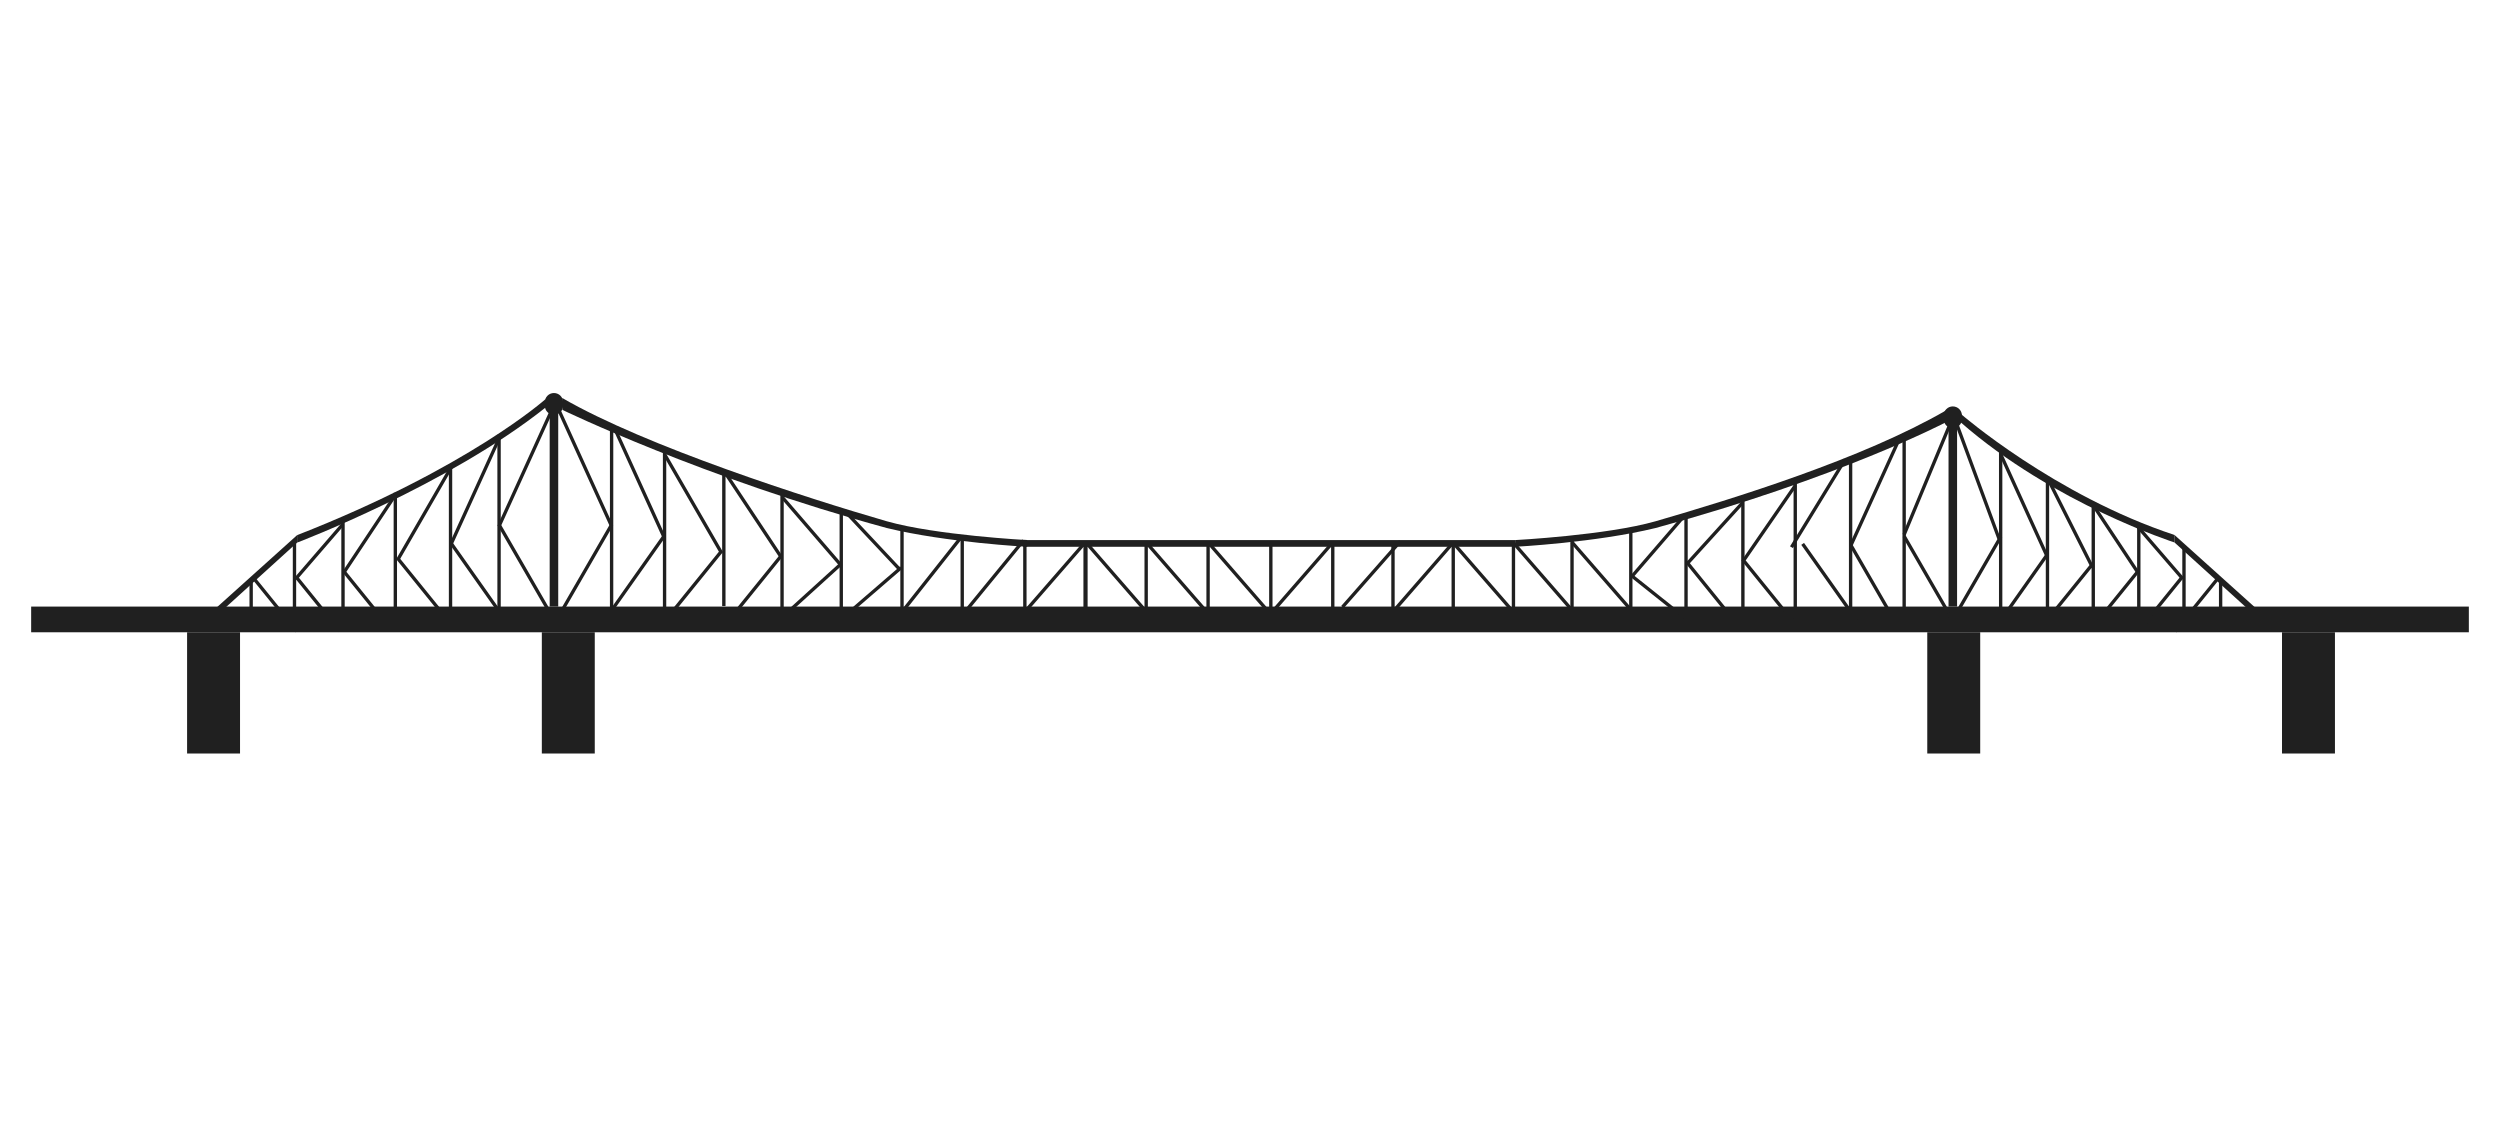
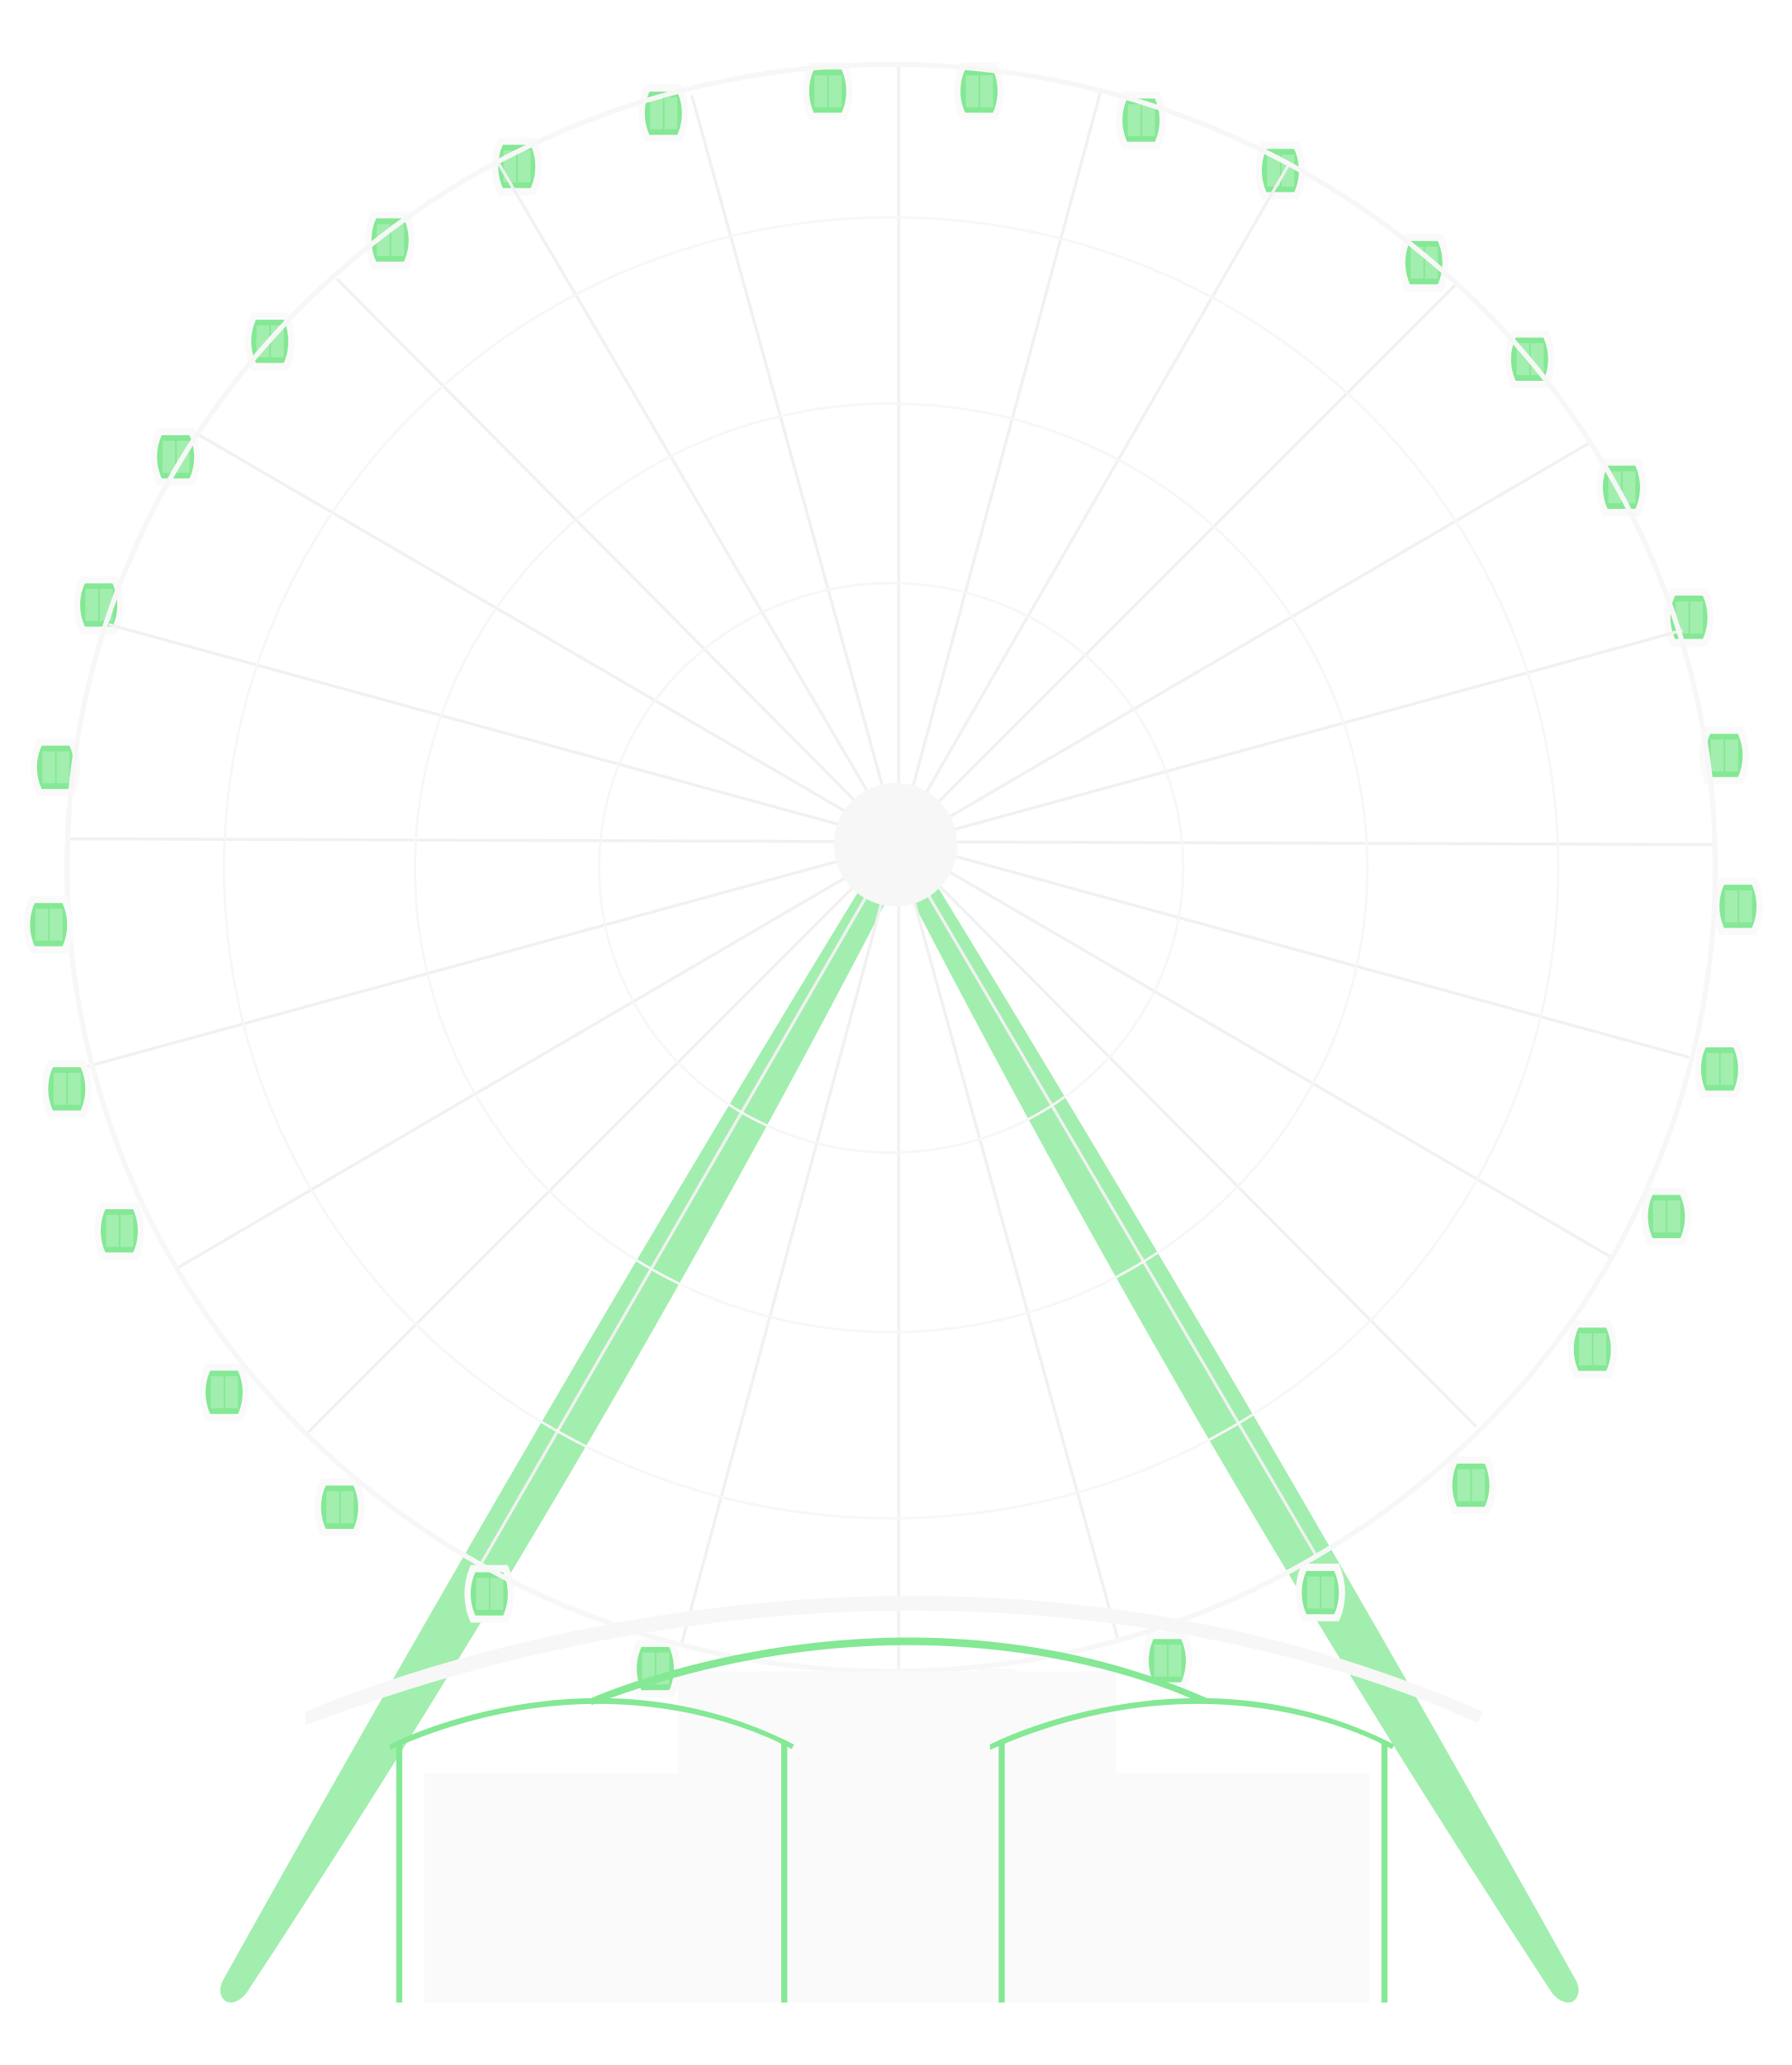
- <svg xmlns="http://www.w3.org/2000/svg" id="Layer_1" data-name="Layer 1" viewBox="0 0 1003 460">
+ <svg xmlns="http://www.w3.org/2000/svg" id="Layer_1" data-name="Layer 1" viewBox="0 0 361 416">
  <defs>
-     <style>.cls-1{fill:#202020;}</style>
+     <style>.cls-1{fill:#a2eeae;}.cls-2{fill:#84e895;}.cls-3{fill:#fafafa;}.cls-4,.cls-5,.cls-6{fill:none;stroke-miterlimit:10;}.cls-4{stroke:#f1f1f1;stroke-width:0.6px;}.cls-5,.cls-6{stroke:#f7f7f7;}.cls-5{stroke-width:0.5px;}.cls-7{fill:#f7f7f7;}</style>
  </defs>
-   <rect class="cls-1" x="220.53" y="165.87" width="3.43" height="77.49" />
-   <rect class="cls-1" x="218.58" y="157.68" width="7.33" height="8.76" rx="3.67" ry="3.67" />
-   <rect class="cls-1" x="781.75" y="165.87" width="3.43" height="77.49" />
-   <rect class="cls-1" x="779.8" y="163.05" width="7.33" height="8.76" rx="3.67" ry="3.67" />
-   <path class="cls-1" d="M218.9,160.1s-31,27.73-99.7,54.6v3s60.31-22.89,99.7-54.22Z" />
-   <rect class="cls-1" x="210.13" y="162.23" width="1.35" height="51.14" transform="translate(96.54 -70.37) rotate(24.43)" />
-   <rect class="cls-1" x="199.55" y="174.42" width="1.35" height="69.87" />
-   <rect class="cls-1" x="180.08" y="186.94" width="1.35" height="57.35" />
-   <rect class="cls-1" x="157.93" y="197.68" width="1.35" height="48.5" />
-   <rect class="cls-1" x="136.94" y="208.97" width="1.35" height="42.58" />
-   <rect class="cls-1" x="117.47" y="216.92" width="1.35" height="34.63" />
-   <rect class="cls-1" x="190.24" y="172.27" width="1.35" height="48.31" transform="translate(98.32 -61.37) rotate(24.43)" />
-   <rect class="cls-1" x="169.64" y="184.39" width="1.35" height="43.18" transform="translate(125.8 -57.56) rotate(30)" />
-   <rect class="cls-1" x="210.05" y="207.66" width="1.35" height="42.09" transform="translate(-86.12 136) rotate(-30)" />
-   <rect class="cls-1" x="192.48" y="213.85" width="1.35" height="42.69" transform="translate(-100.26 154.36) rotate(-35.2)" />
-   <rect class="cls-1" x="170.33" y="219.81" width="1.35" height="36.64" transform="translate(-111.76 160.7) rotate(-39)" />
-   <rect class="cls-1" x="147.3" y="196.42" width="1.35" height="36.39" transform="translate(143.34 -46.03) rotate(33.57)" />
-   <rect class="cls-1" x="146.07" y="225.87" width="1.35" height="28.4" transform="translate(-118.39 145.86) rotate(-39)" />
-   <rect class="cls-1" x="127.42" y="206.76" width="1.35" height="28.99" transform="translate(175.7 -29.93) rotate(40.8)" />
-   <rect class="cls-1" x="126.87" y="228.19" width="1.35" height="28.11" transform="translate(-124.03 134.26) rotate(-39)" />
-   <rect class="cls-1" x="100.09" y="233.36" width="1.35" height="18.26" />
-   <rect class="cls-1" x="109.48" y="228.26" width="1.35" height="28.11" transform="translate(-127.95 123.34) rotate(-39)" />
-   <rect class="cls-1" x="234.12" y="162.23" width="1.35" height="51.14" transform="translate(526.24 261.7) rotate(155.57)" />
-   <rect class="cls-1" x="244.7" y="170.84" width="1.35" height="73.45" transform="translate(490.75 415.13) rotate(180)" />
-   <rect class="cls-1" x="265.95" y="180.75" width="1.35" height="63.9" transform="translate(533.25 425.39) rotate(180)" />
-   <rect class="cls-1" x="289.73" y="189.95" width="1.35" height="53.21" transform="translate(580.81 433.11) rotate(180)" />
-   <rect class="cls-1" x="313.08" y="198.58" width="1.35" height="46.71" transform="translate(627.51 443.88) rotate(180)" />
-   <rect class="cls-1" x="336.85" y="206.01" width="1.35" height="39.66" transform="translate(675.04 451.68) rotate(180)" />
-   <rect class="cls-1" x="255.79" y="169.45" width="1.35" height="48.31" transform="translate(570.04 263.81) rotate(155.57)" />
-   <rect class="cls-1" x="277.35" y="179.07" width="1.35" height="45.84" transform="translate(619.8 237.91) rotate(150)" />
-   <rect class="cls-1" x="234.2" y="207.66" width="1.35" height="42.09" transform="translate(323.93 544.2) rotate(-150)" />
-   <rect class="cls-1" x="253.55" y="211.03" width="1.35" height="42.69" transform="translate(328 568.8) rotate(-144.8)" />
-   <rect class="cls-1" x="277.33" y="216.98" width="1.35" height="36.64" transform="translate(345.95 593.13) rotate(-141)" />
-   <rect class="cls-1" x="301.58" y="186.44" width="1.35" height="40.5" transform="translate(668.38 211.79) rotate(146.43)" />
-   <rect class="cls-1" x="303.95" y="219.66" width="1.35" height="28.4" transform="translate(394.17 607.32) rotate(-141)" />
-   <rect class="cls-1" x="324.77" y="195.16" width="1.35" height="35.51" transform="translate(710.92 161.44) rotate(139.2)" />
-   <rect class="cls-1" x="349.79" y="202.02" width="1.35" height="30.46" transform="translate(754.71 135.96) rotate(136.83)" />
-   <rect class="cls-1" x="326.48" y="221.51" width="1.35" height="28.11" transform="translate(372.61 636.14) rotate(-132.23)" />
-   <rect class="cls-1" x="361.2" y="211.04" width="1.35" height="35.57" transform="translate(723.76 457.66) rotate(180)" />
-   <rect class="cls-1" x="350.22" y="222.85" width="1.35" height="28.11" transform="translate(400.84 657.34) rotate(-130.8)" />
-   <rect class="cls-1" x="385.37" y="215.43" width="1.35" height="33.87" transform="translate(772.09 464.73) rotate(180)" />
-   <rect class="cls-1" x="373.32" y="211.56" width="1.35" height="37.35" transform="translate(524.44 642.84) rotate(-141.65)" />
-   <rect class="cls-1" x="410.5" y="216.61" width="1.35" height="32.69" transform="translate(822.35 465.91) rotate(180)" />
-   <rect class="cls-1" x="398.57" y="212.75" width="1.35" height="36.02" transform="translate(561.94 662.24) rotate(-140.69)" />
-   <rect class="cls-1" x="434.67" y="218.19" width="1.35" height="31.11" transform="matrix(-1, 0, 0, -1, 870.69, 467.49)" />
-   <rect class="cls-1" x="422.75" y="213.73" width="1.35" height="35.19" transform="translate(591.03 683.77) rotate(-138.97)" />
-   <rect class="cls-1" x="534.02" y="218.19" width="1.35" height="31.11" transform="matrix(-1, 0, 0, -1, 1069.4, 467.49)" />
-   <rect class="cls-1" x="509.18" y="218.19" width="1.35" height="31.11" transform="matrix(-1, 0, 0, -1, 1019.71, 467.49)" />
-   <rect class="cls-1" x="522.11" y="213.73" width="1.35" height="35.19" transform="translate(765.33 748.98) rotate(-138.97)" />
-   <rect class="cls-1" x="558.19" y="218.19" width="1.35" height="31.11" transform="matrix(-1, 0, 0, -1, 1117.73, 467.49)" />
-   <rect class="cls-1" x="546.27" y="213.73" width="1.35" height="35.19" transform="matrix(-0.75, -0.66, 0.66, -0.75, 807.73, 764.85)" />
-   <rect class="cls-1" x="582.36" y="218.19" width="1.35" height="31.11" transform="matrix(-1, 0, 0, -1, 1166.07, 467.49)" />
-   <rect class="cls-1" x="570.44" y="213.73" width="1.35" height="35.19" transform="translate(850.13 780.71) rotate(-138.97)" />
-   <rect class="cls-1" x="435" y="218.19" width="1.35" height="31.11" />
-   <rect class="cls-1" x="446.92" y="213.73" width="1.35" height="35.19" transform="translate(-41.92 350.61) rotate(-41.03)" />
-   <rect class="cls-1" x="594.1" y="213.73" width="1.35" height="35.19" transform="translate(-5.77 447.22) rotate(-41.03)" />
-   <rect class="cls-1" x="606.53" y="218.19" width="1.35" height="31.11" transform="matrix(-1, 0, 0, -1, 1214.4, 467.49)" />
-   <rect class="cls-1" x="618.27" y="213.73" width="1.35" height="35.19" transform="translate(0.16 463.08) rotate(-41.03)" />
-   <rect class="cls-1" x="630.02" y="216.39" width="1.35" height="32.91" transform="translate(1261.39 465.69) rotate(180)" />
-   <rect class="cls-1" x="641.56" y="213.24" width="1.35" height="35.16" transform="translate(6.21 478.25) rotate(-41.03)" />
-   <rect class="cls-1" x="459.17" y="218.19" width="1.35" height="31.11" />
-   <rect class="cls-1" x="471.08" y="213.73" width="1.35" height="35.19" transform="translate(-35.98 366.47) rotate(-41.03)" />
-   <rect class="cls-1" x="484.01" y="218.19" width="1.35" height="31.11" />
-   <rect class="cls-1" x="495.93" y="213.73" width="1.35" height="35.19" transform="translate(-29.88 382.78) rotate(-41.03)" />
-   <rect class="cls-1" x="75.06" y="253.66" width="21.24" height="48.65" />
-   <rect class="cls-1" x="217.38" y="253.66" width="21.24" height="48.65" />
-   <rect class="cls-1" x="773.22" y="253.66" width="21.24" height="48.65" />
-   <rect class="cls-1" x="915.54" y="253.66" width="21.24" height="48.65" />
-   <rect class="cls-1" x="12.5" y="243.36" width="978" height="10.31" />
-   <polygon class="cls-1" points="119.19 214.7 119.19 217.71 88.55 245.5 84.95 245.5 119.19 214.7" />
-   <path class="cls-1" d="M786.61,166s37.61,32.73,85.87,48.66v3S824,202.14,786.61,169.43Z" />
-   <rect class="cls-1" x="792.94" y="168.95" width="1.35" height="48.73" transform="translate(1605.1 100.19) rotate(159.76)" />
-   <rect class="cls-1" x="802" y="180.34" width="1.35" height="68.86" transform="translate(1605.34 429.53) rotate(180)" />
-   <rect class="cls-1" x="820.77" y="193.21" width="1.35" height="55.83" transform="translate(1642.89 442.24) rotate(180)" />
-   <rect class="cls-1" x="839.13" y="201.86" width="1.35" height="47.48" transform="translate(1679.62 451.21) rotate(180)" />
-   <rect class="cls-1" x="857.41" y="210.74" width="1.35" height="40.81" transform="matrix(-1, 0, 0, -1, 1716.17, 462.29)" />
-   <rect class="cls-1" x="875.55" y="219.31" width="1.35" height="32.24" transform="translate(1752.44 470.87) rotate(180)" />
-   <rect class="cls-1" x="811.32" y="180.28" width="1.35" height="44.9" transform="translate(1635.14 51.51) rotate(155.57)" />
-   <rect class="cls-1" x="830.21" y="191.25" width="1.35" height="38.49" transform="translate(1667.66 24.81) rotate(153.27)" />
-   <rect class="cls-1" x="791.5" y="212.56" width="1.35" height="42.09" transform="translate(1361.41 831.99) rotate(-150)" />
-   <rect class="cls-1" x="810.39" y="219.24" width="1.35" height="35.68" transform="translate(1337.13 898.36) rotate(-144.8)" />
-   <rect class="cls-1" x="828.87" y="223.73" width="1.35" height="29.87" transform="translate(1323.98 946.22) rotate(-141)" />
-   <rect class="cls-1" x="848.03" y="199.69" width="1.35" height="32.82" transform="translate(1675.37 -73.1) rotate(146.43)" />
-   <rect class="cls-1" x="848.28" y="225.87" width="1.35" height="28.4" transform="translate(1357.6 960.94) rotate(-141)" />
-   <rect class="cls-1" x="865.6" y="206.76" width="1.35" height="28.99" transform="translate(1666.61 -177.29) rotate(139.2)" />
-   <rect class="cls-1" x="866.15" y="228.19" width="1.35" height="28.11" transform="translate(1387.98 976.05) rotate(-141)" />
-   <rect class="cls-1" x="890.24" y="233.36" width="1.35" height="18.26" transform="translate(1781.83 484.98) rotate(180)" />
-   <rect class="cls-1" x="880.84" y="228.26" width="1.35" height="28.11" transform="translate(1414.05 985.42) rotate(-141)" />
-   <polygon class="cls-1" points="872.49 214.7 872.49 217.71 903.13 245.5 906.73 245.5 872.49 214.7" />
-   <rect class="cls-1" x="751.4" y="174.7" width="1.35" height="46.48" transform="translate(149.18 -293.3) rotate(24.43)" />
-   <rect class="cls-1" x="741.79" y="184.91" width="1.35" height="64.71" />
-   <rect class="cls-1" x="719.58" y="193.8" width="1.35" height="50.2" />
-   <rect class="cls-1" x="698.57" y="200.41" width="1.35" height="43.63" />
-   <rect class="cls-1" x="675.76" y="207.56" width="1.35" height="40.3" />
-   <rect class="cls-1" x="653.6" y="213.23" width="1.35" height="34.63" />
-   <rect class="cls-1" x="730.94" y="182.99" width="1.35" height="41.37" transform="matrix(0.85, 0.52, -0.52, 0.85, 213.53, -351.61)" />
-   <rect class="cls-1" x="709.09" y="191.54" width="1.35" height="37.04" transform="translate(244.57 -365.69) rotate(34.58)" />
-   <rect class="cls-1" x="751.2" y="215.96" width="1.35" height="37.74" transform="translate(-16.68 407.4) rotate(-30)" />
-   <rect class="cls-1" x="772.56" y="167.71" width="1.35" height="48.72" transform="translate(132.81 -281.89) rotate(22.55)" />
-   <rect class="cls-1" x="763.27" y="175.62" width="1.35" height="74" />
-   <rect class="cls-1" x="772.69" y="212.57" width="1.35" height="37.74" transform="translate(-12.11 417.69) rotate(-30)" />
-   <rect class="cls-1" x="730.67" y="216.67" width="1.35" height="38.16" transform="matrix(0.82, -0.58, 0.58, 0.82, -2.15, 464.72)" />
-   <rect class="cls-1" x="709.59" y="221.34" width="1.35" height="33.54" transform="translate(8.46 500.09) rotate(-39)" />
-   <rect class="cls-1" x="687.37" y="197.35" width="1.35" height="33.05" transform="translate(322.44 -406.99) rotate(42.24)" />
-   <rect class="cls-1" x="684.89" y="222.18" width="1.35" height="28.4" transform="translate(4.03 484.16) rotate(-39)" />
-   <rect class="cls-1" x="664.28" y="203.81" width="1.35" height="31.21" transform="translate(304.96 -381.18) rotate(40.8)" />
-   <rect class="cls-1" x="665.01" y="225.78" width="1.35" height="28.11" transform="translate(63.19 610.85) rotate(-51.44)" />
-   <rect class="cls-1" x="410.5" y="216.68" width="197.37" height="2.69" />
-   <path class="cls-1" d="M607.87,216.68s36.56-1.92,56.35-7.55c31.58-9.16,83-25.06,116.47-44.45l-.11,4.79s-42.45,22.23-116.36,42.37c-24.07,5.87-56.35,7.53-56.35,7.53Z" />
-   <path class="cls-1" d="M412.12,216.68s-36.56-1.92-56.35-7.55C324.19,200,259,179.06,225.56,159.67l.11,4.79s56.19,27.25,130.1,47.38c24.07,5.87,56.35,7.53,56.35,7.53Z" />
+   <path class="cls-1" d="M316.92,403.19c1.27-.74,1.54-2.69.59-4.31Q286.34,343,252.61,285.22q-33.64-57.58-67-112a4.12,4.12,0,0,0-1.9-1.69,2.43,2.43,0,0,0-2.14.09h0c-1.27.74-1.54,2.69-.59,4.31,18.89,36.67,40,75.29,63.4,115.4,23.1,39.51,46.08,76.28,68.44,110.28C314.13,403.15,315.86,403.81,316.92,403.19Z" />
+   <path class="cls-1" d="M45.55,403.19c-1.27-.74-1.54-2.69-.59-4.31Q76.13,343,109.86,285.22q33.64-57.58,67-112a4.12,4.12,0,0,1,1.9-1.69,2.43,2.43,0,0,1,2.14.09h0c1.27.74,1.54,2.69.59,4.31-18.89,36.67-40,75.29-63.4,115.4C94.94,330.81,72,367.58,49.6,401.59,48.34,403.15,46.61,403.81,45.55,403.19Z" />
+   <rect class="cls-2" x="79.84" y="350.87" width="1.22" height="52.55" />
+   <path class="cls-3" d="M14.91,148.76h0s-1.71,0-3.69,0H7.47a14,14,0,0,0,0,11.61h7.46A14.06,14.06,0,0,0,14.91,148.76Z" />
+   <path class="cls-2" d="M14,150.22h0s-1.28,0-2.77,0H8.4a10.53,10.53,0,0,0,0,8.71H14A10.55,10.55,0,0,0,14,150.22Z" />
+   <rect class="cls-1" x="8.53" y="151.34" width="2.58" height="6.45" />
+   <rect class="cls-1" x="11.43" y="151.34" width="2.58" height="6.45" />
+   <path class="cls-3" d="M23.6,116.07h0s-1.71,0-3.69,0H16.17a14,14,0,0,0,0,11.61h7.46A14.06,14.06,0,0,0,23.6,116.07Z" />
+   <path class="cls-2" d="M22.67,117.52h0s-1.28,0-2.77,0H17.1a10.53,10.53,0,0,0,0,8.71h5.6A10.55,10.55,0,0,0,22.67,117.52Z" />
+   <rect class="cls-1" x="17.22" y="118.65" width="2.58" height="6.45" />
+   <rect class="cls-1" x="20.12" y="118.65" width="2.58" height="6.45" />
+   <path class="cls-3" d="M39.1,86.22h0s-1.71,0-3.69,0H31.67a14,14,0,0,0,0,11.61h7.46A14.06,14.06,0,0,0,39.1,86.22Z" />
+   <path class="cls-2" d="M38.17,87.67h0s-1.28,0-2.77,0H32.59a10.53,10.53,0,0,0,0,8.71h5.6A10.55,10.55,0,0,0,38.17,87.67Z" />
+   <rect class="cls-1" x="32.72" y="88.8" width="2.58" height="6.45" />
+   <rect class="cls-1" x="35.62" y="88.8" width="2.58" height="6.45" />
+   <path class="cls-3" d="M58.08,63h0s-1.71,0-3.69,0H50.64a14,14,0,0,0,0,11.61h7.46A14.06,14.06,0,0,0,58.08,63Z" />
+   <path class="cls-2" d="M57.15,64.41h0s-1.28,0-2.77,0H51.57a10.53,10.53,0,0,0,0,8.71h5.6A10.55,10.55,0,0,0,57.15,64.41Z" />
+   <rect class="cls-1" x="51.69" y="65.54" width="2.58" height="6.45" />
+   <rect class="cls-1" x="54.6" y="65.54" width="2.58" height="6.45" />
+   <path class="cls-3" d="M82.31,42.58h0s-1.71,0-3.69,0H74.87a14,14,0,0,0,0,11.61h7.46A14.06,14.06,0,0,0,82.31,42.58Z" />
+   <path class="cls-2" d="M81.38,44h0s-1.28,0-2.77,0H75.8a10.53,10.53,0,0,0,0,8.71h5.6A10.55,10.55,0,0,0,81.38,44Z" />
+   <rect class="cls-1" x="75.92" y="45.16" width="2.58" height="6.45" />
+   <rect class="cls-1" x="78.83" y="45.16" width="2.58" height="6.45" />
+   <path class="cls-3" d="M107.84,27.72h0s-1.71,0-3.69,0H100.4a14,14,0,0,0,0,11.61h7.46A14.06,14.06,0,0,0,107.84,27.72Z" />
+   <path class="cls-2" d="M106.91,29.17h0s-1.28,0-2.77,0h-2.81a10.53,10.53,0,0,0,0,8.71h5.6A10.55,10.55,0,0,0,106.91,29.17Z" />
+   <rect class="cls-1" x="101.45" y="30.3" width="2.58" height="6.45" />
+   <rect class="cls-1" x="104.35" y="30.3" width="2.58" height="6.45" />
+   <path class="cls-3" d="M137.38,17h0s-1.71,0-3.69,0h-3.74a14,14,0,0,0,0,11.61h7.46A14.06,14.06,0,0,0,137.38,17Z" />
+   <path class="cls-2" d="M136.45,18.46h0s-1.28,0-2.77,0h-2.81a10.53,10.53,0,0,0,0,8.71h5.6A10.55,10.55,0,0,0,136.45,18.46Z" />
+   <rect class="cls-1" x="130.99" y="19.58" width="2.58" height="6.45" />
+   <rect class="cls-1" x="133.89" y="19.58" width="2.58" height="6.45" />
+   <path class="cls-3" d="M170.49,12.59h0s-1.71,0-3.69,0h-3.74a14,14,0,0,0,0,11.61h7.46A14.06,14.06,0,0,0,170.49,12.59Z" />
+   <path class="cls-2" d="M169.56,14h0s-1.28,0-2.77,0H164a10.53,10.53,0,0,0,0,8.71h5.6A10.55,10.55,0,0,0,169.56,14Z" />
+   <rect class="cls-1" x="164.1" y="15.17" width="2.58" height="6.45" />
+   <rect class="cls-1" x="167.01" y="15.17" width="2.58" height="6.45" />
+   <path class="cls-3" d="M201,12.59h0s-1.71,0-3.69,0h-3.74a14,14,0,0,0,0,11.61H201A14.06,14.06,0,0,0,201,12.59Z" />
+   <path class="cls-2" d="M200.06,14h0s-1.28,0-2.77,0h-2.81a10.53,10.53,0,0,0,0,8.71h5.6A10.55,10.55,0,0,0,200.06,14Z" />
+   <rect class="cls-1" x="194.61" y="15.17" width="2.58" height="6.45" />
+   <rect class="cls-1" x="197.51" y="15.17" width="2.58" height="6.45" />
+   <path class="cls-3" d="M233.64,18.4h0s-1.71,0-3.69,0H226.2a14,14,0,0,0,0,11.61h7.46A14.06,14.06,0,0,0,233.64,18.4Z" />
+   <path class="cls-2" d="M232.7,19.85h0s-1.28,0-2.77,0h-2.81a10.53,10.53,0,0,0,0,8.71h5.6A10.55,10.55,0,0,0,232.7,19.85Z" />
+   <rect class="cls-1" x="227.25" y="20.98" width="2.58" height="6.45" />
+   <rect class="cls-1" x="230.15" y="20.98" width="2.58" height="6.45" />
+   <path class="cls-3" d="M261.71,28.57h0s-1.71,0-3.69,0h-3.74a14,14,0,0,0,0,11.61h7.46A14.06,14.06,0,0,0,261.71,28.57Z" />
+   <path class="cls-2" d="M260.78,30h0s-1.28,0-2.77,0H255.2a10.53,10.53,0,0,0,0,8.71h5.6A10.55,10.55,0,0,0,260.78,30Z" />
+   <rect class="cls-1" x="255.32" y="31.15" width="2.58" height="6.45" />
+   <rect class="cls-1" x="258.22" y="31.15" width="2.58" height="6.45" />
+   <path class="cls-3" d="M290.63,47.11h0s-1.71,0-3.69,0H283.2a14,14,0,0,0,0,11.61h7.46A14.06,14.06,0,0,0,290.63,47.11Z" />
+   <path class="cls-2" d="M289.7,48.56h0s-1.28,0-2.77,0h-2.81a10.53,10.53,0,0,0,0,8.71h5.6A10.55,10.55,0,0,0,289.7,48.56Z" />
+   <rect class="cls-1" x="284.25" y="49.69" width="2.58" height="6.45" />
+   <rect class="cls-1" x="287.15" y="49.69" width="2.58" height="6.45" />
+   <path class="cls-3" d="M312,66.53h0s-1.71,0-3.69,0h-3.74a14,14,0,0,0,0,11.61H312A14.06,14.06,0,0,0,312,66.53Z" />
+   <path class="cls-2" d="M311,68h0s-1.28,0-2.77,0h-2.81a10.53,10.53,0,0,0,0,8.71H311A10.55,10.55,0,0,0,311,68Z" />
+   <rect class="cls-1" x="305.57" y="69.11" width="2.58" height="6.45" />
+   <rect class="cls-1" x="308.47" y="69.11" width="2.58" height="6.45" />
+   <path class="cls-3" d="M330.44,92.35h0s-1.71,0-3.69,0H323A14,14,0,0,0,323,104h7.46A14.06,14.06,0,0,0,330.44,92.35Z" />
+   <path class="cls-2" d="M329.51,93.8h0s-1.28,0-2.77,0h-2.81a10.53,10.53,0,0,0,0,8.71h5.6A10.55,10.55,0,0,0,329.51,93.8Z" />
+   <rect class="cls-1" x="324.06" y="94.93" width="2.58" height="6.45" />
+   <rect class="cls-1" x="326.96" y="94.93" width="2.58" height="6.45" />
+   <path class="cls-3" d="M344,118.59h0s-1.71,0-3.69,0H336.6a14,14,0,0,0,0,11.61H344A14.06,14.06,0,0,0,344,118.59Z" />
+   <path class="cls-2" d="M343.1,120h0s-1.28,0-2.77,0h-2.81a10.53,10.53,0,0,0,0,8.71h5.6A10.55,10.55,0,0,0,343.1,120Z" />
+   <rect class="cls-1" x="337.65" y="121.17" width="2.58" height="6.45" />
+   <rect class="cls-1" x="340.55" y="121.17" width="2.58" height="6.45" />
+   <path class="cls-3" d="M351.12,146.38h0s-1.71,0-3.69,0h-3.74a14,14,0,0,0,0,11.61h7.46A14.06,14.06,0,0,0,351.12,146.38Z" />
+   <path class="cls-2" d="M350.19,147.83h0s-1.28,0-2.77,0h-2.81a10.53,10.53,0,0,0,0,8.71h5.6A10.55,10.55,0,0,0,350.19,147.83Z" />
+   <rect class="cls-1" x="344.73" y="148.96" width="2.58" height="6.45" />
+   <rect class="cls-1" x="347.64" y="148.96" width="2.58" height="6.45" />
+   <path class="cls-3" d="M353.94,176.77h0s-1.71,0-3.69,0H346.5a14,14,0,0,0,0,11.61h7.46A14.06,14.06,0,0,0,353.94,176.77Z" />
+   <path class="cls-2" d="M353,178.22h0s-1.28,0-2.77,0h-2.81a10.53,10.53,0,0,0,0,8.71H353A10.55,10.55,0,0,0,353,178.22Z" />
+   <rect class="cls-1" x="347.55" y="179.35" width="2.58" height="6.45" />
+   <rect class="cls-1" x="350.45" y="179.35" width="2.58" height="6.45" />
+   <path class="cls-3" d="M350.21,209.57h0s-1.71,0-3.69,0h-3.74a14,14,0,0,0,0,11.61h7.46A14.06,14.06,0,0,0,350.21,209.57Z" />
+   <path class="cls-2" d="M349.28,211h0s-1.28,0-2.77,0H343.7a10.53,10.53,0,0,0,0,8.71h5.6A10.55,10.55,0,0,0,349.28,211Z" />
+   <rect class="cls-1" x="343.83" y="212.15" width="2.58" height="6.45" />
+   <rect class="cls-1" x="346.73" y="212.15" width="2.58" height="6.45" />
+   <path class="cls-3" d="M339.46,239.26h0s-1.71,0-3.69,0H332a14,14,0,0,0,0,11.61h7.46A14.06,14.06,0,0,0,339.46,239.26Z" />
+   <path class="cls-2" d="M338.53,240.71h0s-1.28,0-2.77,0H333a10.53,10.53,0,0,0,0,8.71h5.6A10.55,10.55,0,0,0,338.53,240.71Z" />
+   <rect class="cls-1" x="333.08" y="241.84" width="2.58" height="6.45" />
+   <rect class="cls-1" x="335.98" y="241.84" width="2.58" height="6.45" />
+   <path class="cls-3" d="M324.57,266h0s-1.71,0-3.69,0h-3.74a14,14,0,0,0,0,11.61h7.46A14.06,14.06,0,0,0,324.57,266Z" />
+   <path class="cls-2" d="M323.64,267.46h0s-1.28,0-2.77,0h-2.81a10.53,10.53,0,0,0,0,8.71h5.6A10.55,10.55,0,0,0,323.64,267.46Z" />
+   <rect class="cls-1" x="318.18" y="268.59" width="2.58" height="6.45" />
+   <rect class="cls-1" x="321.08" y="268.59" width="2.58" height="6.45" />
+   <path class="cls-3" d="M300.09,293.39h0s-1.71,0-3.69,0h-3.74a14,14,0,0,0,0,11.61h7.46A14.06,14.06,0,0,0,300.09,293.39Z" />
+   <path class="cls-2" d="M299.16,294.84h0s-1.28,0-2.77,0h-2.81a10.53,10.53,0,0,0,0,8.71h5.6A10.55,10.55,0,0,0,299.16,294.84Z" />
+   <rect class="cls-1" x="293.7" y="295.97" width="2.58" height="6.45" />
+   <rect class="cls-1" x="296.61" y="295.97" width="2.58" height="6.45" />
+   <path class="cls-3" d="M269.77,315h0s-1.71,0-3.69,0h-3.74a14,14,0,0,0,0,11.61h7.46A14.06,14.06,0,0,0,269.77,315Z" />
+   <path class="cls-2" d="M268.83,316.48h0s-1.28,0-2.77,0h-2.81a10.53,10.53,0,0,0,0,8.71h5.6A10.55,10.55,0,0,0,268.83,316.48Z" />
+   <rect class="cls-1" x="263.38" y="317.61" width="2.58" height="6.45" />
+   <rect class="cls-1" x="266.28" y="317.61" width="2.58" height="6.45" />
+   <path class="cls-3" d="M238.95,328.74h0s-1.71,0-3.69,0h-3.74a14,14,0,0,0,0,11.61H239A14.06,14.06,0,0,0,238.95,328.74Z" />
+   <path class="cls-2" d="M238,330.19h0s-1.28,0-2.77,0h-2.81a10.53,10.53,0,0,0,0,8.71H238A10.55,10.55,0,0,0,238,330.19Z" />
+   <rect class="cls-1" x="232.56" y="331.32" width="2.58" height="6.45" />
+   <rect class="cls-1" x="235.46" y="331.32" width="2.58" height="6.45" />
+   <path class="cls-3" d="M204.52,336.12h0s-1.71,0-3.69,0h-3.74a14,14,0,0,0,0,11.61h7.46A14.06,14.06,0,0,0,204.52,336.12Z" />
+   <path class="cls-2" d="M203.59,337.57h0s-1.28,0-2.77,0H198a10.53,10.53,0,0,0,0,8.71h5.6A10.55,10.55,0,0,0,203.59,337.57Z" />
+   <rect class="cls-1" x="198.13" y="338.7" width="2.58" height="6.45" />
+   <rect class="cls-1" x="201.04" y="338.7" width="2.58" height="6.45" />
+   <path class="cls-3" d="M167.63,336.81h0s-1.71,0-3.69,0H160.2a14,14,0,0,0,0,11.61h7.46A14.06,14.06,0,0,0,167.63,336.81Z" />
+   <path class="cls-2" d="M166.7,338.26h0s-1.28,0-2.77,0h-2.81a10.53,10.53,0,0,0,0,8.71h5.6A10.55,10.55,0,0,0,166.7,338.26Z" />
+   <rect class="cls-1" x="161.25" y="339.39" width="2.58" height="6.45" />
+   <rect class="cls-1" x="164.15" y="339.39" width="2.58" height="6.45" />
+   <path class="cls-3" d="M135.76,330.32h0s-1.71,0-3.69,0h-3.74a14,14,0,0,0,0,11.61h7.46A14.06,14.06,0,0,0,135.76,330.32Z" />
+   <path class="cls-2" d="M134.83,331.78h0s-1.28,0-2.77,0h-2.81a10.53,10.53,0,0,0,0,8.71h5.6A10.55,10.55,0,0,0,134.83,331.78Z" />
+   <rect class="cls-1" x="129.38" y="332.9" width="2.58" height="6.45" />
+   <rect class="cls-1" x="132.28" y="332.9" width="2.58" height="6.45" />
+   <path class="cls-3" d="M102.3,315.28h0s-1.71,0-3.69,0H94.86a14,14,0,0,0,0,11.61h7.46A14.06,14.06,0,0,0,102.3,315.28Z" />
+   <path class="cls-2" d="M101.37,316.74h0s-1.28,0-2.77,0H95.79a10.53,10.53,0,0,0,0,8.71h5.6A10.55,10.55,0,0,0,101.37,316.74Z" />
+   <rect class="cls-1" x="95.92" y="317.86" width="2.58" height="6.45" />
+   <rect class="cls-1" x="98.82" y="317.86" width="2.58" height="6.45" />
+   <path class="cls-3" d="M72.15,297.83h0s-1.71,0-3.69,0H64.71a14,14,0,0,0,0,11.61h7.46A14.06,14.06,0,0,0,72.15,297.83Z" />
+   <path class="cls-2" d="M71.22,299.28h0s-1.28,0-2.77,0H65.64a10.53,10.53,0,0,0,0,8.71h5.6A10.55,10.55,0,0,0,71.22,299.28Z" />
+   <rect class="cls-1" x="65.76" y="300.41" width="2.58" height="6.45" />
+   <rect class="cls-1" x="68.67" y="300.41" width="2.58" height="6.45" />
+   <path class="cls-3" d="M48.87,274.68h0s-1.71,0-3.69,0H41.43a14,14,0,0,0,0,11.61h7.46A14.06,14.06,0,0,0,48.87,274.68Z" />
+   <path class="cls-2" d="M47.94,276.13h0s-1.28,0-2.77,0H42.36a10.53,10.53,0,0,0,0,8.71h5.6A10.55,10.55,0,0,0,47.94,276.13Z" />
+   <rect class="cls-1" x="42.48" y="277.26" width="2.58" height="6.45" />
+   <rect class="cls-1" x="45.38" y="277.26" width="2.58" height="6.45" />
+   <path class="cls-3" d="M27.75,242.16h0s-1.71,0-3.69,0H20.31a14,14,0,0,0,0,11.61h7.46A14.06,14.06,0,0,0,27.75,242.16Z" />
+   <path class="cls-2" d="M26.82,243.61h0s-1.28,0-2.77,0H21.24a10.53,10.53,0,0,0,0,8.71h5.6A10.55,10.55,0,0,0,26.82,243.61Z" />
+   <rect class="cls-1" x="21.36" y="244.74" width="2.58" height="6.45" />
+   <rect class="cls-1" x="24.27" y="244.74" width="2.58" height="6.45" />
+   <line class="cls-4" x1="13.58" y1="168.98" x2="345.68" y2="170.15" />
+   <line class="cls-4" x1="181.09" y1="13.04" x2="181.09" y2="336.69" />
+   <line class="cls-4" x1="40.11" y1="87.64" x2="324.71" y2="253.3" />
+   <line class="cls-4" x1="259.79" y1="32.94" x2="96.9" y2="315.08" />
+   <line class="cls-4" x1="21.91" y1="125.81" x2="340.31" y2="212.99" />
+   <line class="cls-4" x1="221.92" y1="17.86" x2="137.27" y2="331.39" />
+   <line class="cls-4" x1="67.87" y1="56.18" x2="297.41" y2="287.36" />
+   <line class="cls-4" x1="100.48" y1="32.95" x2="265.29" y2="313.49" />
+   <line class="cls-4" x1="139.39" y1="19.19" x2="225.31" y2="330.48" />
+   <line class="cls-4" x1="293.8" y1="56.84" x2="61.76" y2="288.88" />
+   <line class="cls-4" x1="320.45" y1="89.12" x2="35.59" y2="255.52" />
+   <line class="cls-4" x1="339.01" y1="126.97" x2="17.62" y2="214.84" />
+   <ellipse class="cls-5" cx="179.57" cy="174.83" rx="134.42" ry="131.04" />
+   <ellipse class="cls-5" cx="179.57" cy="174.83" rx="95.95" ry="93.53" />
+   <ellipse class="cls-5" cx="179.57" cy="174.83" rx="58.84" ry="57.35" />
+   <ellipse class="cls-6" cx="179.57" cy="174.83" rx="166.05" ry="161.86" />
+   <circle class="cls-7" cx="180.45" cy="170.15" r="12.43" />
+   <path class="cls-3" d="M17.17,213.56h0s-1.71,0-3.69,0H9.73a14,14,0,0,0,0,11.61h7.46A14.06,14.06,0,0,0,17.17,213.56Z" />
+   <path class="cls-2" d="M16.24,215h0s-1.28,0-2.77,0H10.66a10.53,10.53,0,0,0,0,8.71h5.6A10.55,10.55,0,0,0,16.24,215Z" />
+   <rect class="cls-1" x="10.79" y="216.13" width="2.58" height="6.45" />
+   <rect class="cls-1" x="13.69" y="216.13" width="2.58" height="6.45" />
+   <path class="cls-3" d="M13.5,180.47h0s-1.71,0-3.69,0H6.07a14,14,0,0,0,0,11.61h7.46A14.06,14.06,0,0,0,13.5,180.47Z" />
+   <path class="cls-2" d="M12.57,181.92h0s-1.28,0-2.77,0H7a10.53,10.53,0,0,0,0,8.71h5.6A10.55,10.55,0,0,0,12.57,181.92Z" />
+   <rect class="cls-1" x="7.12" y="183.05" width="2.58" height="6.45" />
+   <rect class="cls-1" x="10.02" y="183.05" width="2.58" height="6.45" />
+   <rect class="cls-3" x="136.58" y="336.69" width="88.3" height="66.73" />
+   <rect class="cls-3" x="85.46" y="357.23" width="190.54" height="46.19" />
+   <path class="cls-7" d="M61.53,344.84s117.21-52.54,237.29,0c-.81,2.27-1.31,2.27-1.31,2.27s-100-51.29-236,.48Z" />
+   <path class="cls-2" d="M199.49,351.42s40.28-21,81.41,0c-.28.91-.52.91-.52.91s-34.29-20.54-80.89.19Z" />
+   <path class="cls-2" d="M78.55,351.42s40.28-21,81.41,0c-.28.91-.52.91-.52.91s-34.29-20.54-80.89.19Z" />
+   <path class="cls-2" d="M119.19,342.06s61.33-27.4,123.94,0c-.42,1.18-.79,1.18-.79,1.18s-52.21-26.75-123.16.25Z" />
+   <rect class="cls-2" x="157.42" y="350.87" width="1.22" height="52.55" />
+   <rect class="cls-2" x="201.23" y="350.87" width="1.22" height="52.55" />
+   <rect class="cls-2" x="278.36" y="350.87" width="1.22" height="52.55" />
</svg>
